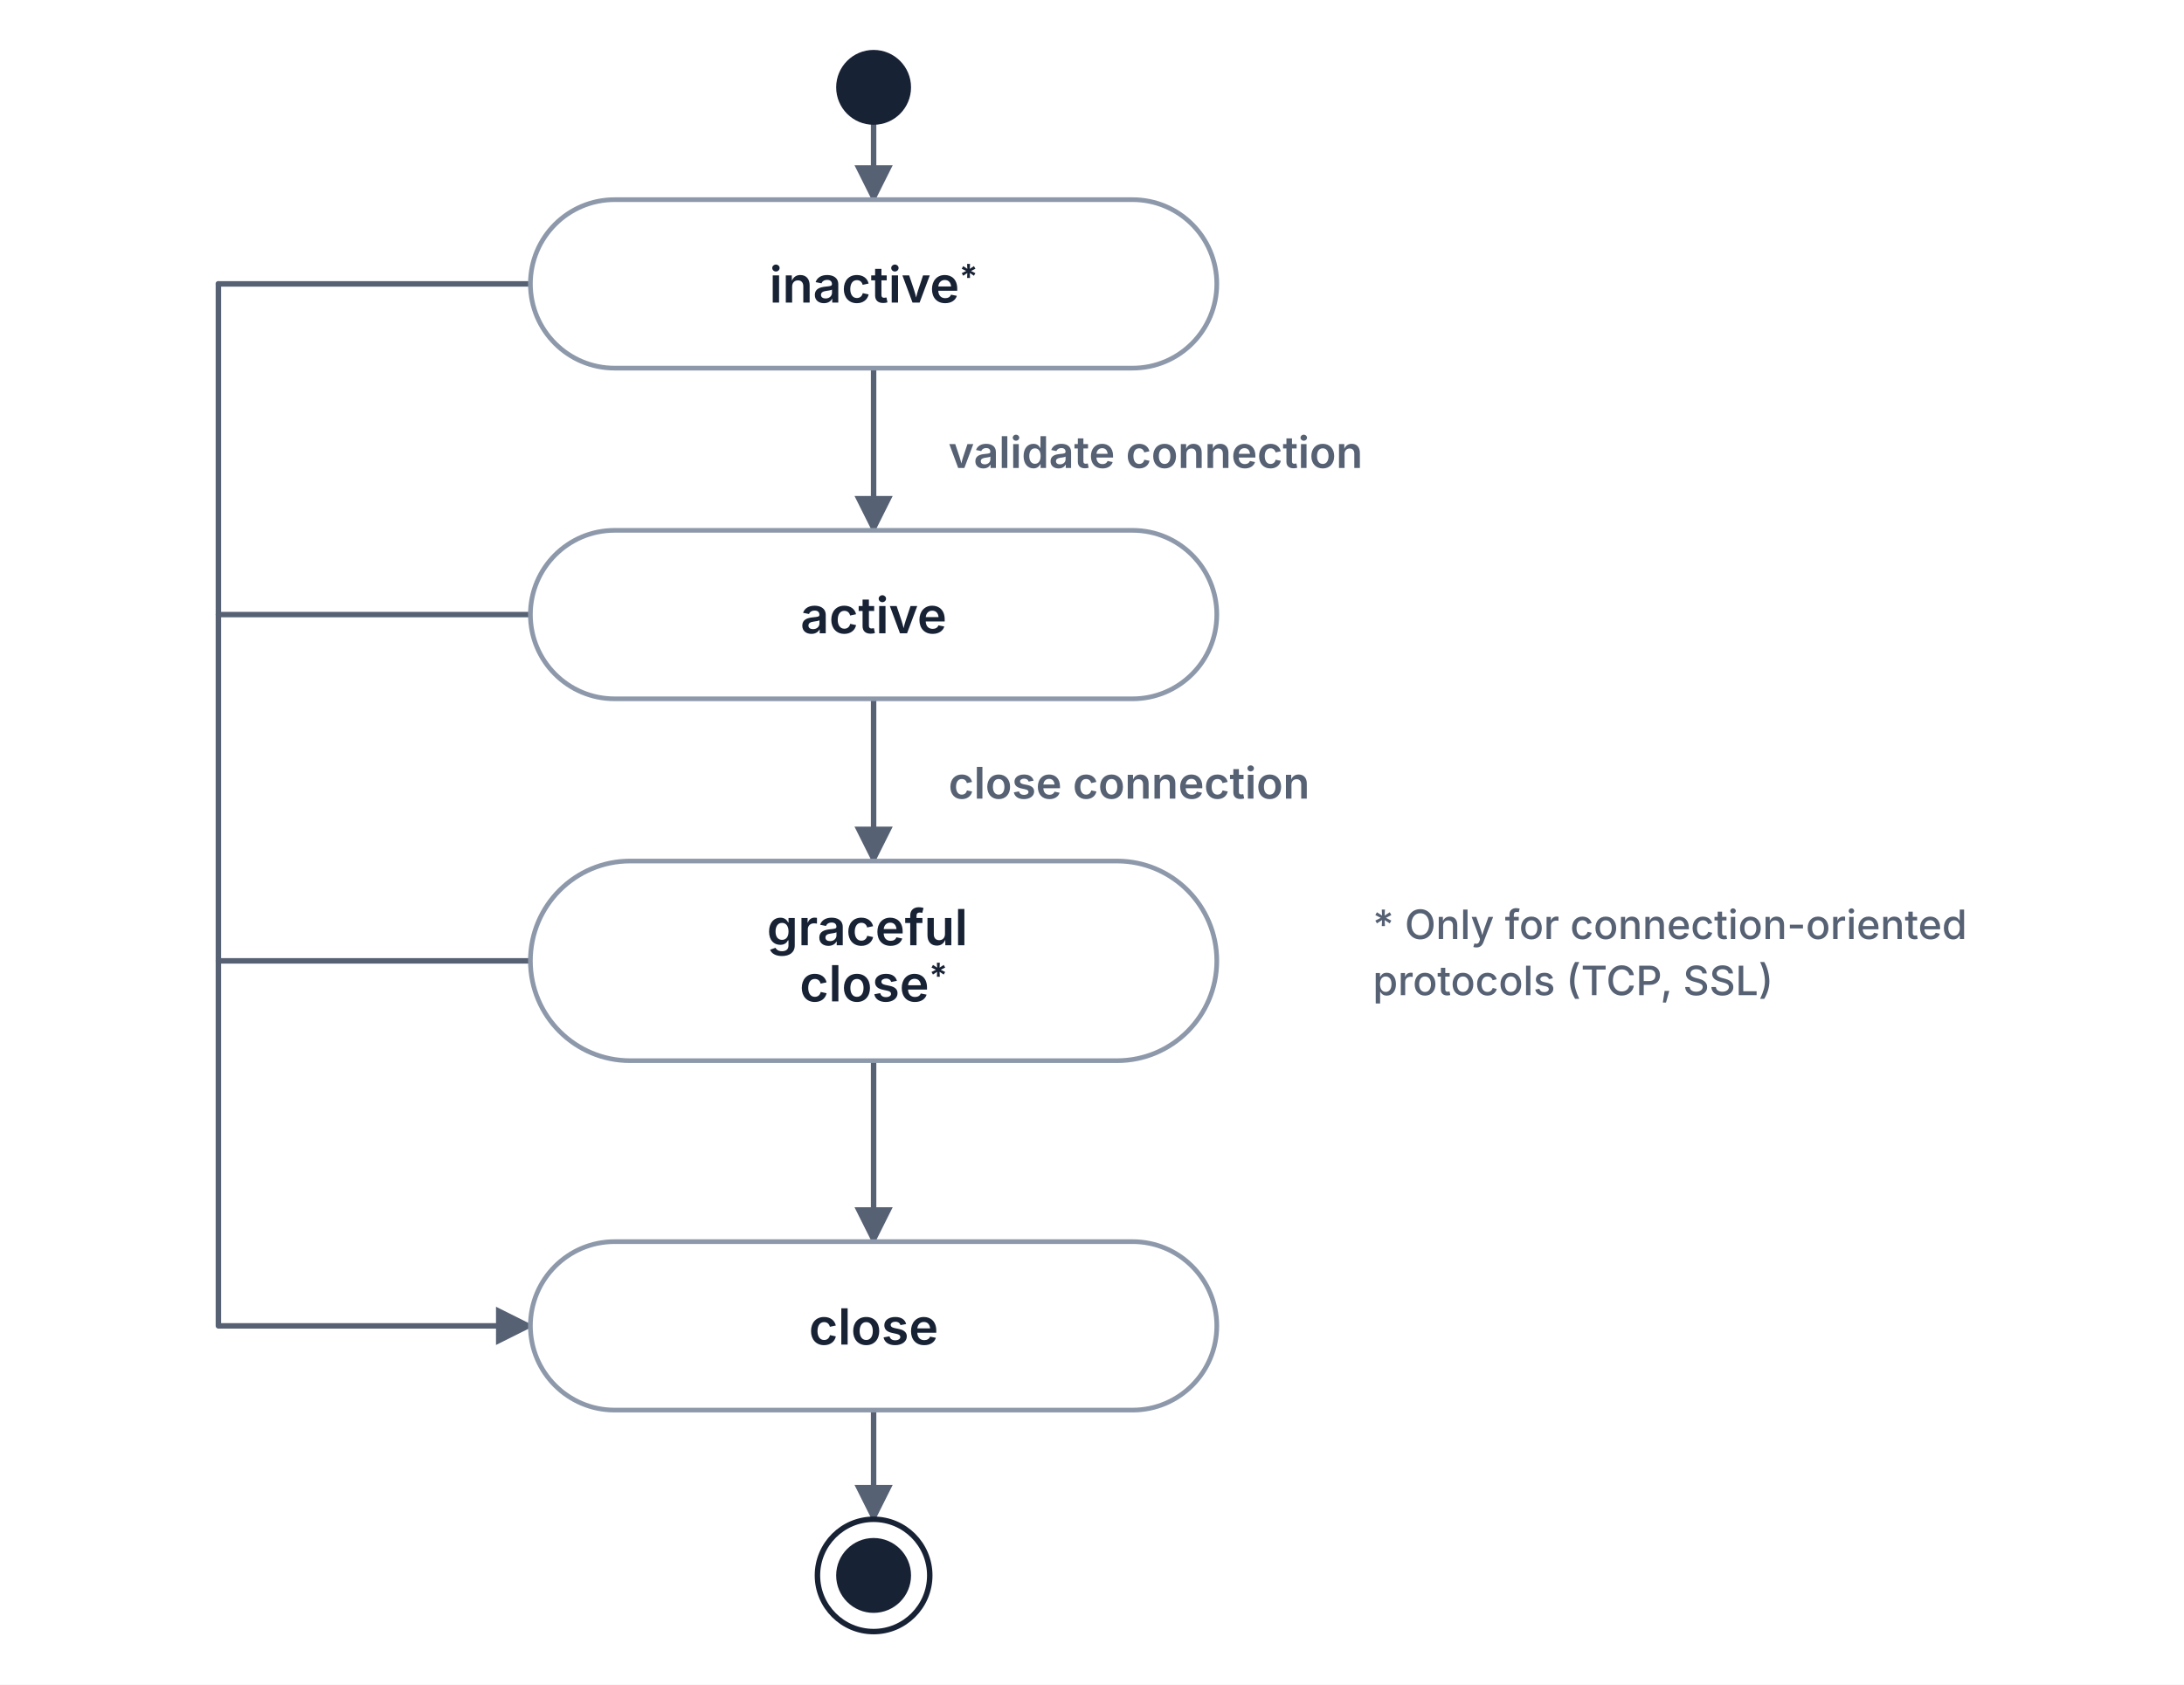
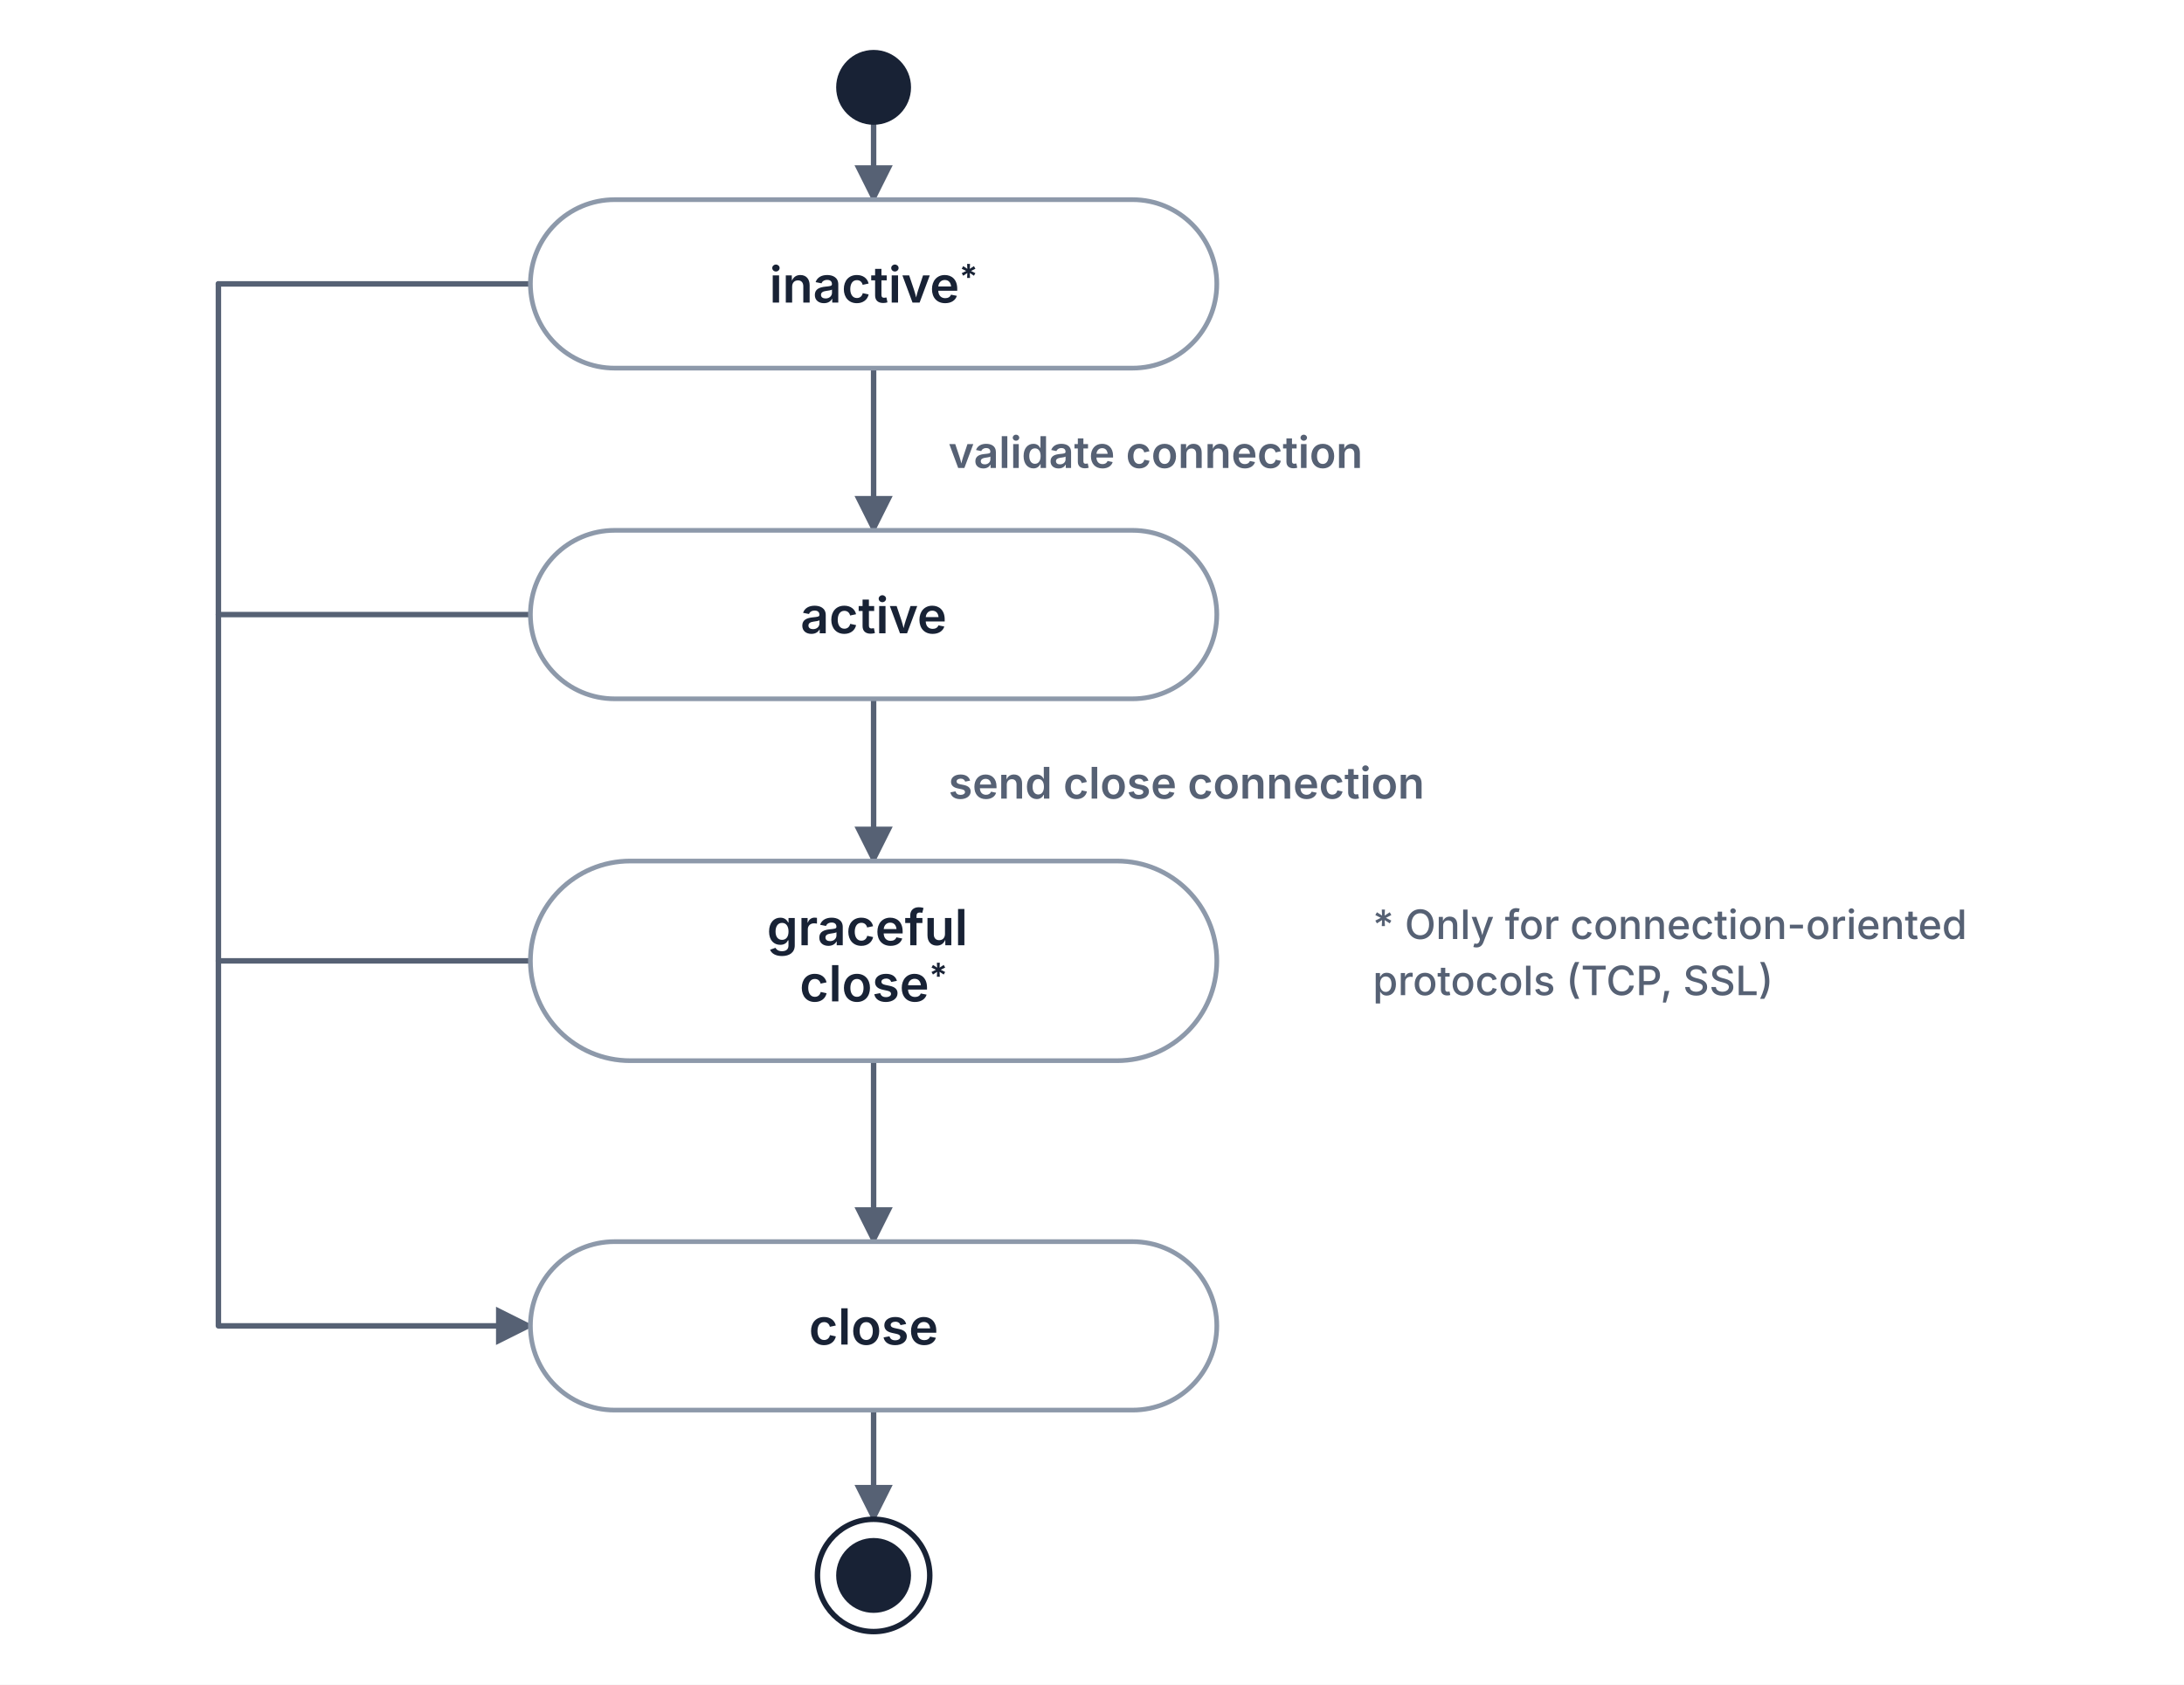
<svg xmlns="http://www.w3.org/2000/svg" width="700" height="540" viewBox="0 0 700 540" role="img" aria-labelledby="title description">
  <defs>
    <marker id="arrow" viewBox="0 0 8 8" refX="7.2" refY="4" markerWidth="7" markerHeight="7" orient="auto">
      <path d="M 0 0 L 8 4 L 0 8 Z" fill="#566174" />
    </marker>
  </defs>
  <style>
    text {
      fill: #182235;
      font-family: Inter, ui-sans-serif, system-ui, -apple-system, BlinkMacSystemFont, "Segoe UI", sans-serif;
    }

    .state {
      fill: #ffffff;
      stroke: #8d99aa;
      stroke-width: 1.5;
    }

    .initial-state,
    .final-state-inner {
      fill: #182235;
    }

    .final-state-outer {
      fill: #ffffff;
      stroke: #182235;
      stroke-width: 1.75;
    }

    .connector {
      fill: none;
      stroke: #566174;
      stroke-linecap: round;
      stroke-linejoin: round;
      stroke-width: 1.75;
    }

    .one-way {
      marker-end: url(#arrow);
    }

    .state-label {
      font-size: 16px;
      font-weight: 600;
      text-anchor: middle;
    }

    .transition-label {
      fill: #566174;
      font-size: 14px;
      font-weight: 600;
    }

    .annotation {
      fill: #566174;
      font-size: 13px;
      font-weight: 500;
    }

    .asterisk {
      font-size: 11px;
    }
  </style>
  <rect width="700" height="540" fill="#ffffff" />
  <g id="boundaries" aria-hidden="true" />
  <g id="connectors" aria-hidden="true">
    <path class="connector one-way" d="M 280 40 V 64" vector-effect="non-scaling-stroke" />
    <path class="connector one-way" d="M 280 118 V 170" vector-effect="non-scaling-stroke" />
    <path class="connector one-way" d="M 280 224 V 276" vector-effect="non-scaling-stroke" />
    <path class="connector one-way" d="M 280 340 V 398" vector-effect="non-scaling-stroke" />
    <path class="connector one-way" d="M 280 452 V 487" vector-effect="non-scaling-stroke" />
    <path class="connector" d="M 170 91 H 70" vector-effect="non-scaling-stroke" />
    <path class="connector" d="M 170 197 H 70" vector-effect="non-scaling-stroke" />
    <path class="connector" d="M 170 308 H 70" vector-effect="non-scaling-stroke" />
    <path class="connector one-way" d="M 70 91 V 425 H 170" vector-effect="non-scaling-stroke" />
  </g>
  <g id="components" aria-hidden="true">
    <circle class="initial-state" cx="280" cy="28" r="12" />
    <rect class="state" x="170" y="64" width="220" height="54" rx="27" vector-effect="non-scaling-stroke" />
    <rect class="state" x="170" y="170" width="220" height="54" rx="27" vector-effect="non-scaling-stroke" />
    <rect class="state" x="170" y="276" width="220" height="64" rx="32" vector-effect="non-scaling-stroke" />
    <rect class="state" x="170" y="398" width="220" height="54" rx="27" vector-effect="non-scaling-stroke" />
    <circle class="final-state-outer" cx="280" cy="505" r="18" vector-effect="non-scaling-stroke" />
    <circle class="final-state-inner" cx="280" cy="505" r="12" />
  </g>
  <g id="labels">
    <text class="state-label" x="280" y="97">inactive<tspan class="asterisk" baseline-shift="super">*</tspan>
    </text>
    <text class="state-label" x="280" y="203">active</text>
    <text class="state-label" x="280" y="303">
      <tspan x="280">graceful</tspan>
      <tspan x="280" dy="18">close<tspan class="asterisk" baseline-shift="super">*</tspan>
      </tspan>
    </text>
    <text class="state-label" x="280" y="431">close</text>
    <text class="transition-label" x="304" y="150">validate connection</text>
-     <text class="transition-label" x="304" y="256">close connection</text>
+     <text class="transition-label" x="304" y="256">send close connection</text>
    <text class="annotation" x="440" y="301">
      <tspan x="440">* Only for connection-oriented</tspan>
      <tspan x="440" dy="18">protocols (TCP, SSL)</tspan>
    </text>
  </g>
</svg>
